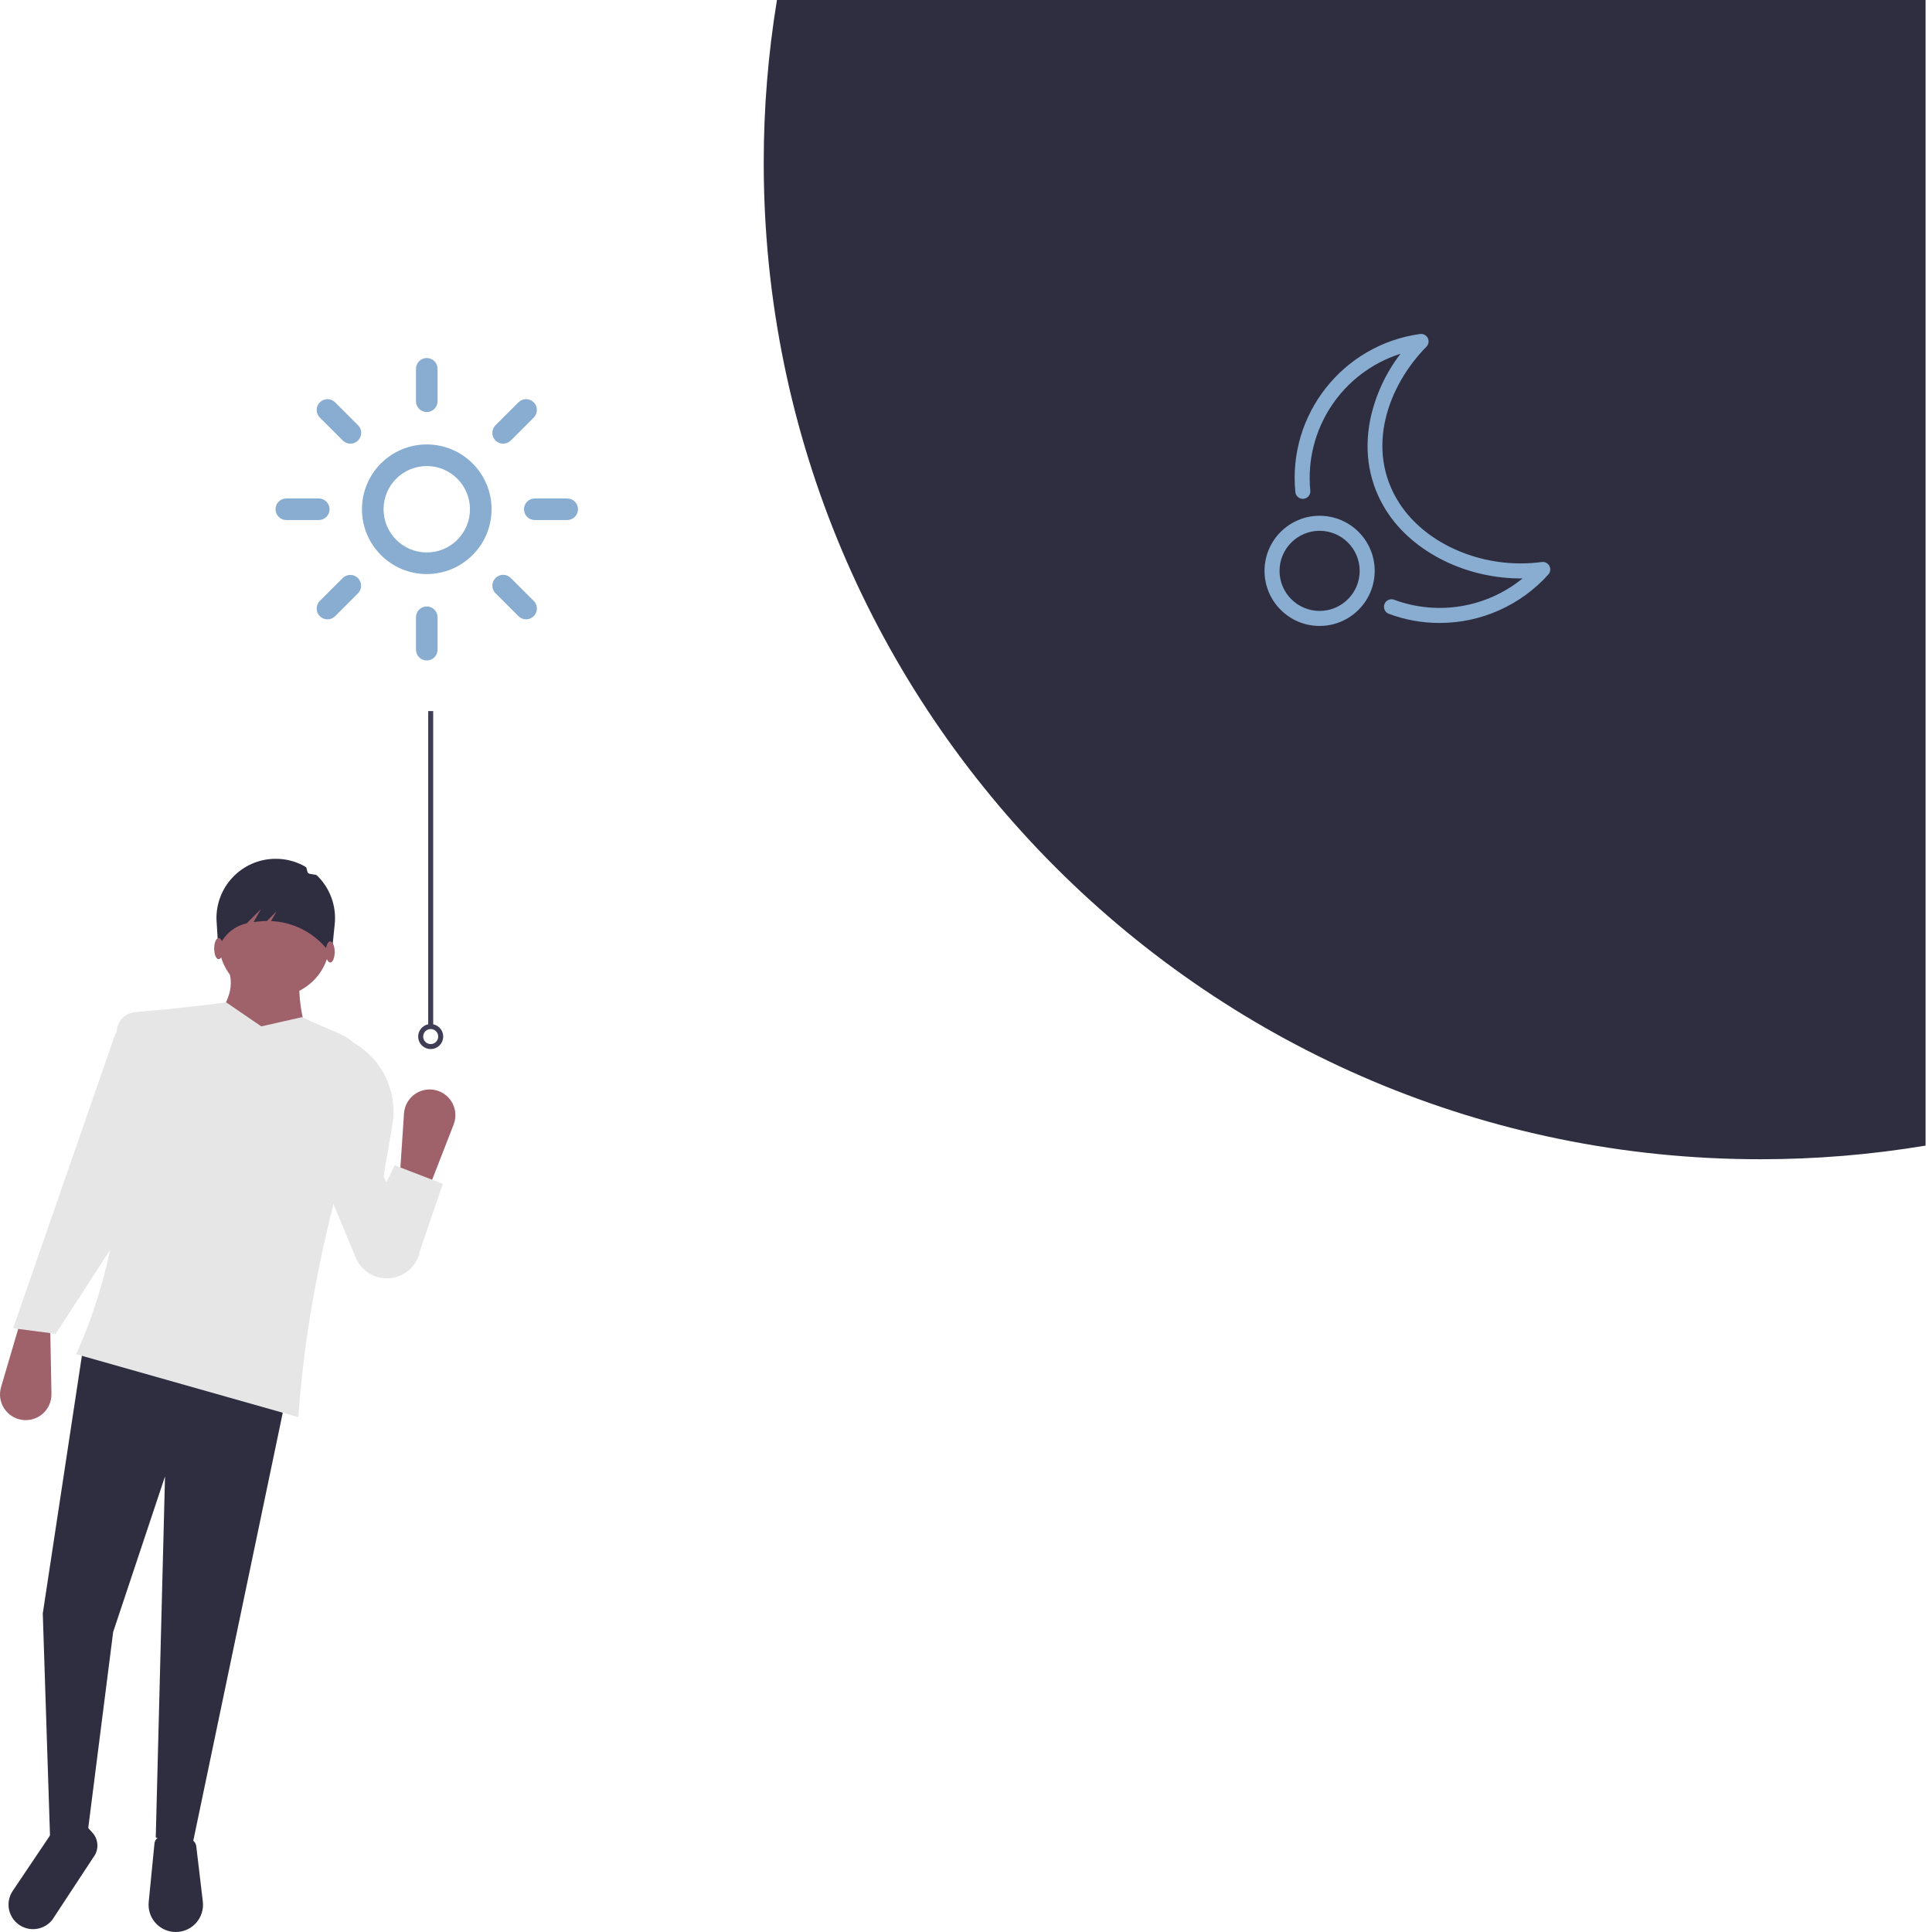
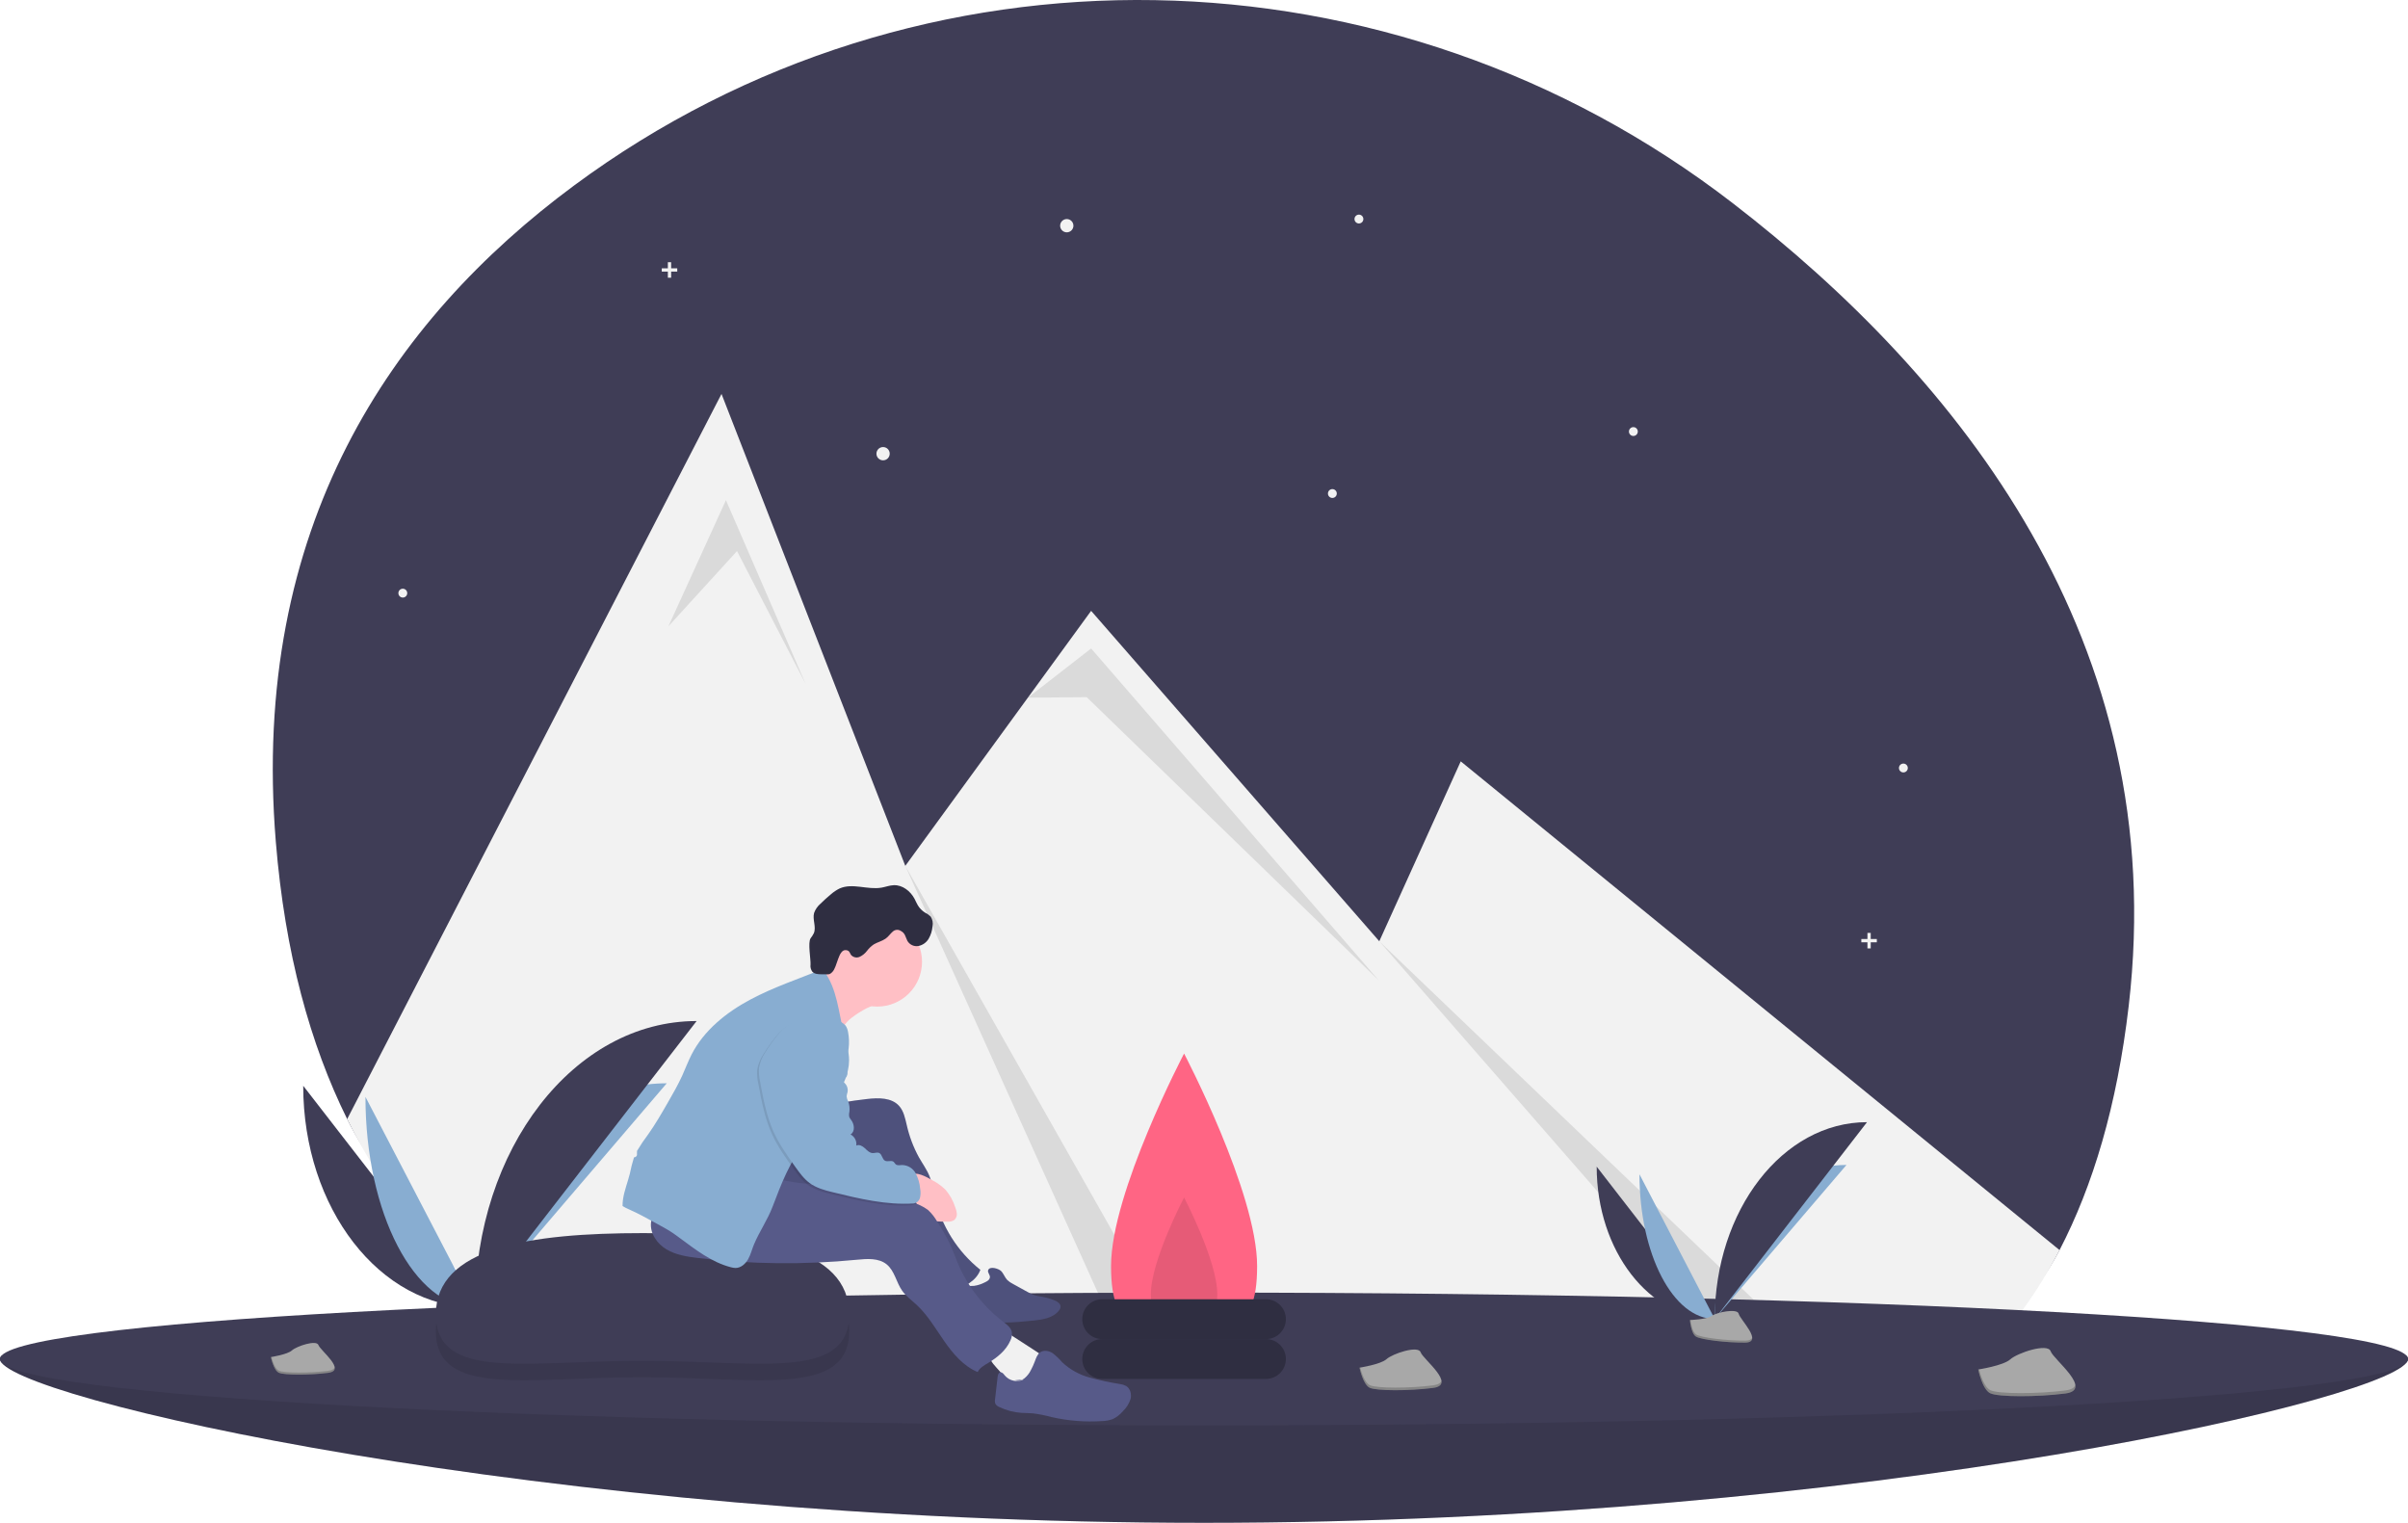
- <svg xmlns="http://www.w3.org/2000/svg" id="be0c93f6-e99a-4a4f-8486-34e03bbec6e4" data-name="Layer 1" width="769.001" height="771.636" viewBox="0 0 769.001 771.636">
-   <path d="M984.501,64.182H525.785a400.769,400.769,0,0,0-5.285,65c0,219.809,178.191,398,398,398a400.7,400.7,0,0,0,66-5.45Z" transform="translate(-215.4993 -64.18186)" fill="#2f2e41" />
-   <path d="M790.348,312.99a57.401,57.401,0,0,1-20.162-3.639,3,3,0,1,1,2.105-5.618,52.393,52.393,0,0,0,51.264-8.531c-22.038.234-43.595-10.181-54.319-26.893-6.895-10.743-9.148-23.385-6.521-36.559a65.225,65.225,0,0,1,12.089-26.276A52.051,52.051,0,0,0,738.781,260.125a3,3,0,1,1-5.971.592,58.044,58.044,0,0,1,49.792-63.138,3,3,0,0,1,2.551,5.076c-15.344,15.585-24.655,40.929-10.868,62.415,10.878,16.949,34.283,26.644,56.929,23.58a3,3,0,0,1,2.642,4.969A58.387,58.387,0,0,1,790.348,312.99Z" transform="translate(-215.4993 -64.18186)" fill="#88add1" />
-   <path d="M742.501,314.182a22,22,0,1,1,22-22A22.025,22.025,0,0,1,742.501,314.182Zm0-38a16,16,0,1,0,16,16A16.018,16.018,0,0,0,742.501,276.182Z" transform="translate(-215.4993 -64.18186)" fill="#88add1" />
-   <path d="M224.19,631.26h0a10.276,10.276,0,0,1-8.272-13.052l7.788-26.48,11.835,2.219.509,26.967A10.276,10.276,0,0,1,224.19,631.26Z" transform="translate(-215.4993 -64.18186)" fill="#9f616a" />
-   <polygon points="76.996 736.132 62.203 733.913 65.901 589.678 45.191 651.81 34.096 739.091 20.042 735.393 17.083 644.414 33.356 537.162 114.719 555.654 76.996 736.132" fill="#2f2e41" />
-   <path d="M285.704,835.818h0A10.873,10.873,0,0,1,274.831,824.945q0-.533.052-1.064l2.297-23.354a3.428,3.428,0,0,1,1.784-2.678c4.361-2.352,8.845-1.782,13.435,1.288a3.407,3.407,0,0,1,1.48,2.429l2.622,22.099a10.873,10.873,0,0,1-10.797,12.154Z" transform="translate(-215.4993 -64.18186)" fill="#2f2e41" />
-   <path d="M225.32,834.08h0a9.794,9.794,0,0,1-4.755-14.662l15.78-23.457c5.689-4.082,9.119-2.094,10.453,5.534l3.19-7.994,2.404,2.622a7.647,7.647,0,0,1,.405,9.854l-16.368,24.91A9.794,9.794,0,0,1,225.32,834.08Z" transform="translate(-215.4993 -64.18186)" fill="#2f2e41" />
-   <circle cx="109.542" cy="375.915" r="22.19" fill="#9f616a" />
-   <path d="M339.095,480.778l-37.723-7.397c4.859-10.364,8.75-13.87,4.438-25.149H336.136C333.461,459.915,336.046,470.88,339.095,480.778Z" transform="translate(-215.4993 -64.18186)" fill="#9f616a" />
-   <path d="M334.657,630.191l-88.76-25.149c17.779-39.13,21.503-82.091,16.231-127.504a8.217,8.217,0,0,1,7.207-9.116q.15-.018.3-.029c11.578-.954,23.649-2.178,36.175-3.887l14.054,9.616,16.273-3.698c5.222,2.531,10.481,4.636,15.228,6.734A19.038,19.038,0,0,1,361.714,500.571C347.251,544.248,337.57,587.511,334.657,630.191Z" transform="translate(-215.4993 -64.18186)" fill="#e6e6e6" />
-   <path d="M237.76,596.906l-17.012-2.219,40.302-116.125c2.05-5.907,7.134-9.104,13.324-9.988l5.917.74-4.438,68.789Z" transform="translate(-215.4993 -64.18186)" fill="#e6e6e6" />
-   <path d="M371.024,574.706h0a13.484,13.484,0,0,1-13.486-8.272l-16.224-39.058,13.314-48.078,3.519,2.24q.509.324,1.004.663a31.653,31.653,0,0,1,13.002,31.471l-3.472,20.361,14.323,30.753A13.484,13.484,0,0,1,371.024,574.706Z" transform="translate(-215.4993 -64.18186)" fill="#e6e6e6" />
-   <path d="M326.748,407.209h0a23.564,23.564,0,0,1,10.766,3.17c.755.439.406,2.023,1.103,2.539.878.65,2.785.255,3.563,1.017a23.615,23.615,0,0,1,7.022,19.026l-1.238,12.311-2.921-3.195a30.448,30.448,0,0,0-20.306-9.969q-.497-.034-.996-.053l2.247-3.933-3.906,3.906a38.03,38.03,0,0,0-5.321.433l2.988-5.23-5.734,5.734-0.0 0a15.331,15.331,0,0,0-10.712,8.737l-.637,1.412-.713-11.745A23.674,23.674,0,0,1,325.107,407.187Q325.927,407.17,326.748,407.209Z" transform="translate(-215.4993 -64.18186)" fill="#2f2e41" />
-   <ellipse cx="131.877" cy="380.205" rx="1.782" ry="4.233" fill="#9f616a" />
-   <ellipse cx="87.319" cy="378.868" rx="1.782" ry="4.233" fill="#9f616a" />
-   <path d="M389.533,499.601h0a10.276,10.276,0,0,1,7.134,13.707L386.659,539.031l-11.604-3.216,1.782-26.913a10.276,10.276,0,0,1,12.695-9.302Z" transform="translate(-215.4993 -64.18186)" fill="#9f616a" />
-   <polygon points="160.579 509.055 142.087 497.22 157.62 465.414 176.851 472.811 167.236 500.918 160.579 509.055" fill="#e6e6e6" />
-   <path d="M388.501,473.283V348.182h-2V473.283a5,5,0,1,0,2,0Zm-1,7.899a3,3,0,1,1,3-3A3.003,3.003,0,0,1,387.501,481.182Z" transform="translate(-215.4993 -64.18186)" fill="#3f3d56" />
-   <path d="M385.934,228.751A4.314,4.314,0,0,1,381.62,224.437V211.496a4.314,4.314,0,0,1,8.628,0V224.437A4.314,4.314,0,0,1,385.934,228.751Z" transform="translate(-215.4993 -64.18186)" fill="#88add1" />
-   <path d="M385.934,327.969a4.314,4.314,0,0,1-4.314-4.314v-12.941a4.314,4.314,0,1,1,8.628,0v12.941A4.314,4.314,0,0,1,385.934,327.969Z" transform="translate(-215.4993 -64.18186)" fill="#88add1" />
-   <path d="M416.438,241.385a4.314,4.314,0,0,1-3.05-7.364l9.151-9.151a4.314,4.314,0,0,1,6.101,6.101l-9.151,9.151A4.301,4.301,0,0,1,416.438,241.385Z" transform="translate(-215.4993 -64.18186)" fill="#88add1" />
-   <path d="M346.279,311.544a4.314,4.314,0,0,1-3.05-7.364l9.151-9.151A4.314,4.314,0,0,1,358.48,301.13l-9.151,9.151A4.301,4.301,0,0,1,346.279,311.544Z" transform="translate(-215.4993 -64.18186)" fill="#88add1" />
-   <path d="M442.014,271.889H429.072a4.314,4.314,0,0,1,0-8.628h12.942a4.314,4.314,0,1,1,0,8.628Z" transform="translate(-215.4993 -64.18186)" fill="#88add1" />
-   <path d="M342.795,271.889H329.854a4.314,4.314,0,1,1,0-8.628h12.942a4.314,4.314,0,0,1,0,8.628Z" transform="translate(-215.4993 -64.18186)" fill="#88add1" />
-   <path d="M425.589,311.544a4.3,4.3,0,0,1-3.05-1.264L413.388,301.13a4.314,4.314,0,1,1,6.101-6.101l9.151,9.151a4.314,4.314,0,0,1-3.05,7.364Z" transform="translate(-215.4993 -64.18186)" fill="#88add1" />
-   <path d="M355.43,241.385a4.3,4.3,0,0,1-3.05-1.264l-9.151-9.151a4.314,4.314,0,0,1,6.101-6.101l9.151,9.151a4.314,4.314,0,0,1-3.05,7.364Z" transform="translate(-215.4993 -64.18186)" fill="#88add1" />
-   <path d="M385.934,293.459a25.883,25.883,0,1,1,25.883-25.883A25.912,25.912,0,0,1,385.934,293.459Zm0-43.138a17.255,17.255,0,1,0,17.255,17.255A17.275,17.275,0,0,0,385.934,250.32Z" transform="translate(-215.4993 -64.18186)" fill="#88add1" />
+ <svg xmlns="http://www.w3.org/2000/svg" height="687.962" viewBox="0 0 1088 687.962" width="1088">
+   <path d="m1017.81 560.461c-5.27 45.15-16.22 81.4-31.25 110.31-20 38.52-54.21 54.04-84.77 70.28a193.277 193.277 0 0 1 -27.46 11.94c-55.61 19.3-117.85 14.18-166.74 3.99a657.296 657.296 0 0 0 -104.09-13.16q-14.97-.675-29.97-.67c-15.42.02-293.07 5.29-360.67-131.57-16.69-33.76-28.13-75-32.24-125.27-11.63-142.12 52.29-235.46 134.74-296.47 155.97-115.41 369.76-110.57 523.43 7.88 102.36 78.9 198.2 198.31 179.02 362.74z" fill="#3f3d56" transform="translate(-56 -106.0188)" />
+   <path d="m986.56 670.771c-20 38.52-47.21 64.04-77.77 80.28a193.277 193.277 0 0 1 -27.46 11.94c-55.61 19.3-117.85 14.18-166.74 3.99a657.296 657.296 0 0 0 -104.09-13.16q-14.97-.675-29.97-.67-23.13.03-46.25 1.72c-100.17 7.36-253.82-6.43-321.42-143.29l169.14-327.6 62.95 161.62 20.09 51.59 55.37-75.98 28.59-39.23 130.2 149.27 36.8-81.27 254.78 207.92 14.21 11.59z" fill="#f2f2f2" transform="translate(-56 -106.0188)" />
+   <path d="m302 282.962 26-57 36 83-31-60z" opacity=".1" />
+   <path d="m610.5 753.821q-14.97-.675-29.97-.67l-115.49-255.96z" opacity=".1" transform="translate(-56 -106.0188)" />
+   <path d="m464.411 315.191 28.589-22.229 130 150-132-128z" opacity=".1" />
+   <path d="m908.79 751.051a193.277 193.277 0 0 1 -27.46 11.94l-202.13-231.74z" opacity=".1" transform="translate(-56 -106.0188)" />
+   <circle cx="482" cy="101.962" fill="#f2f2f2" r="3" />
+   <circle cx="399" cy="204.962" fill="#f2f2f2" r="3" />
+   <circle cx="602" cy="222.962" fill="#f2f2f2" r="2" />
+   <circle cx="182" cy="267.962" fill="#f2f2f2" r="2" />
+   <circle cx="614" cy="98.962" fill="#f2f2f2" r="2" />
+   <circle cx="738" cy="194.962" fill="#f2f2f2" r="2" />
+   <circle cx="860" cy="346.962" fill="#f2f2f2" r="2" />
+   <path d="m306 121.222h-2.76v-2.76h-1.48v2.76h-2.76v1.481h2.76v2.759h1.48v-2.759h2.76z" fill="#f2f2f2" />
+   <path d="m848 424.222h-2.76v-2.76h-1.48v2.76h-2.76v1.481h2.76v2.759h1.48v-2.759h2.76z" fill="#f2f2f2" />
+   <path d="m1144 719.981c0 16.569-243.557 74-544 74s-544-57.431-544-74 243.557 14 544 14 544-30.569 544-14z" fill="#3f3d56" transform="translate(-56 -106.0188)" />
+   <path d="m1144 719.981c0 16.569-243.557 74-544 74s-544-57.431-544-74 243.557 14 544 14 544-30.569 544-14z" opacity=".1" transform="translate(-56 -106.0188)" />
+   <ellipse cx="544" cy="613.962" fill="#3f3d56" rx="544" ry="30" />
+   <path d="m624 677.981c0 33.137-14.775 24-33 24s-33 9.137-33-24 33-96 33-96 33 62.863 33 96z" fill="#ff6584" transform="translate(-56 -106.0188)" />
+   <path d="m606 690.66c0 15.062-6.716 10.909-15 10.909s-15 4.153-15-10.909 15-43.636 15-43.636 15 28.574 15 43.636z" opacity=".1" transform="translate(-56 -106.0188)" />
+   <rect fill="#2f2e41" height="18" rx="9" width="92" x="489" y="604.962" />
+   <rect fill="#2f2e41" height="18" rx="9" width="92" x="489" y="586.962" />
+   <g transform="translate(-56 -106.0188)">
+     <path d="m193 596.547c0 55.343 34.719 100.126 77.626 100.126" fill="#3f3d56" />
+     <path d="m270.626 696.673c0-55.965 38.745-101.251 86.626-101.251" fill="#88add1" />
+     <path d="m221.125 601.564c0 52.57 22.14 95.109 49.501 95.109" fill="#88add1" />
+     <path d="m270.626 696.673c0-71.511 44.783-129.377 100.126-129.377" fill="#3f3d56" />
+     <path d="m254.295 697.379s11.009-.339 14.326-2.702 16.934-5.183 17.757-1.395 16.544 18.845 4.115 18.945-28.879-1.936-32.19-3.953-4.009-10.896-4.009-10.896z" fill="#a8a8a8" />
+     <path d="m290.716 710.909c-12.429.1-28.879-1.936-32.19-3.953-2.522-1.536-3.527-7.048-3.863-9.591-.233.01-.368.014-.368.014s.697 8.879 4.009 10.896 19.761 4.053 32.19 3.953c3.588-.029 4.827-1.305 4.759-3.196-.498 1.142-1.867 1.855-4.537 1.877z" opacity=".2" />
+     <path d="m777.429 633.081c0 38.029 23.857 68.802 53.341 68.802" fill="#3f3d56" />
+     <path d="m830.769 701.882c0-38.456 26.623-69.575 59.525-69.575" fill="#88add1" />
+     <path d="m796.755 636.528c0 36.124 15.213 65.354 34.014 65.354" fill="#88add1" />
+     <path d="m830.769 701.882c0-49.139 30.773-88.901 68.802-88.901" fill="#3f3d56" />
+     <path d="m819.548 702.367s7.565-.233 9.844-1.856 11.636-3.562 12.202-.958 11.368 12.949 2.828 13.018-19.844-1.33-22.119-2.716-2.755-7.487-2.755-7.487z" fill="#a8a8a8" />
+     <path d="m844.574 711.664c-8.54.069-19.844-1.33-22.119-2.716-1.733-1.056-2.423-4.843-2.654-6.59-.16.007-.253.01-.253.01s.479 6.101 2.755 7.487 13.579 2.785 22.119 2.716c2.465-.02 3.317-.897 3.27-2.196-.342.785-1.283 1.275-3.118 1.29z" opacity=".2" />
+     <path d="m949.813 724.718s11.36-1.729 14.5-4.591 16.89-7.488 18.217-3.667 19.494 17.447 6.633 19.107-30.153 1.609-33.835-.065-5.515-10.783-5.515-10.783z" fill="#a8a8a8" />
+     <path d="m989.228 734.173c-12.86 1.659-30.153 1.609-33.835-.065-2.804-1.275-4.535-6.858-5.201-9.45-.24.04-.379.061-.379.061s1.833 9.108 5.516 10.783 20.975 1.725 33.835.065c3.712-.479 4.836-1.956 4.529-3.906-.373 1.245-1.701 2.155-4.464 2.512z" opacity=".2" />
+     <path d="m670.26 723.896s9.587-1.459 12.237-3.875 14.255-6.32 15.374-3.095 16.452 14.725 5.598 16.125-25.448 1.358-28.555-.055-4.655-9.101-4.655-9.101z" fill="#a8a8a8" />
+     <path d="m703.524 731.876c-10.853 1.4-25.448 1.358-28.555-.055-2.367-1.076-3.827-5.788-4.39-7.976-.202.033-.32.051-.32.051s1.547 7.687 4.655 9.101 17.702 1.456 28.555.055c3.133-.404 4.081-1.651 3.822-3.296-.315 1.051-1.436 1.819-3.768 2.12z" opacity=".2" />
+     <path d="m178.389 719.109s7.463-1.136 9.527-3.016 11.097-4.92 11.969-2.409 12.808 11.463 4.358 12.553-19.811 1.057-22.23-.043-3.624-7.085-3.624-7.085z" fill="#a8a8a8" />
+     <path d="m204.285 725.321c-8.449 1.09-19.811 1.057-22.23-.043-1.842-.838-2.979-4.506-3.417-6.209-.158.026-.249.04-.249.04s1.205 5.984 3.624 7.085 13.781 1.133 22.23.043c2.439-.315 3.177-1.285 2.976-2.566-.245.818-1.118 1.416-2.933 1.65z" opacity=".2" />
+     <path d="m439.696 707.337c0 30.22-42.124 20.873-93.7 20.873s-93.074 9.347-93.074-20.873 42.118-36.793 93.694-36.793 93.08 6.573 93.08 36.793z" opacity=".1" />
+     <path d="m439.696 699.897c0 30.22-42.124 20.873-93.7 20.873s-93.074 9.347-93.074-20.873 42.118-36.793 93.694-36.793 93.08 6.573 93.08 36.793z" fill="#3f3d56" />
+     <path d="m447.726 561.44a45.271 45.271 0 0 0 -7.057 4.472 15.173 15.173 0 0 0 -4.907 6.644 61.296 61.296 0 0 1 -3.038-8.98 147.824 147.824 0 0 0 -6.208-16.165 21.483 21.483 0 0 0 9.758-7.482c4.799 4.778 9.734 9.762 12.122 16.099.411 1.092 1.609 2.256 1.886 3.234.393 1.383-1.507 1.603-2.556 2.18z" fill="#ffbfc5" />
+     <path d="m492.892 677.926a44.367 44.367 0 0 1 14.418 7.715 1.505 1.505 0 0 1 .655.887c.109.831-1 1.169-1.805 1.401-2.367.681-3.879 2.905-5.622 4.645s-4.543 3.105-6.577 1.716a6.365 6.365 0 0 1 -1.381-1.455l-8.59-11.212a52.072 52.072 0 0 1 9.145-4.014" fill="#f1f1f1" />
+     <path d="m508.333 680.259c1.137 1.16 1.631 2.829 2.747 4.01a10.028 10.028 0 0 0 2.542 1.764l6.572 3.617a18.995 18.995 0 0 0 3.176 1.5 29.111 29.111 0 0 0 3.772.787 27.325 27.325 0 0 1 5.318 1.569c1.289.528 2.725 1.438 2.719 2.83a3.076 3.076 0 0 1 -.788 1.829c-2.591 3.264-7.178 3.987-11.322 4.426-8.972.949-18.152 1.66-26.923-.455a11.484 11.484 0 0 1 -4.732-2.048c-2.646-2.193-3.173-6.188-2.185-9.479a5.125 5.125 0 0 1 2.09-3.108c1.389-.796 3.12-.426 4.716-.55a14.847 14.847 0 0 0 4.863-1.549c1.003-.452 2.157-1.035 2.372-2.228.199-1.106-1.101-2.215-.827-3.203.606-2.191 4.844-.783 5.891.286z" fill="#575a89" />
+     <path d="m508.333 680.259c1.137 1.16 1.631 2.829 2.747 4.01a10.028 10.028 0 0 0 2.542 1.764l6.572 3.617a18.995 18.995 0 0 0 3.176 1.5 29.111 29.111 0 0 0 3.772.787 27.325 27.325 0 0 1 5.318 1.569c1.289.528 2.725 1.438 2.719 2.83a3.076 3.076 0 0 1 -.788 1.829c-2.591 3.264-7.178 3.987-11.322 4.426-8.972.949-18.152 1.66-26.923-.455a11.484 11.484 0 0 1 -4.732-2.048c-2.646-2.193-3.173-6.188-2.185-9.479a5.125 5.125 0 0 1 2.09-3.108c1.389-.796 3.12-.426 4.716-.55a14.847 14.847 0 0 0 4.863-1.549c1.003-.452 2.157-1.035 2.372-2.228.199-1.106-1.101-2.215-.827-3.203.606-2.191 4.844-.783 5.891.286z" opacity=".1" />
+     <path d="m523.581 716.157q1.381.909 2.76 1.822a4.942 4.942 0 0 1 2.006 1.979c.598 1.407-.211 2.999-1.111 4.234a24.353 24.353 0 0 1 -10.64 8.246 15.949 15.949 0 0 1 -4.621 1.152 1.967 1.967 0 0 1 -1.074-.136c-.841-.444-.721-1.648-.731-2.599-.029-2.761-2.115-5.004-3.989-7.032s-3.785-4.526-3.356-7.254a9.016 9.016 0 0 1 2.379-4.245 17.644 17.644 0 0 1 3.618-3.413c1.95-1.276 2.637-.589 4.472.58q5.168 3.294 10.287 6.663z" fill="#f1f1f1" />
+     <path d="m514.609 729.609a4.93 4.93 0 0 0 4.349-.981 11.071 11.071 0 0 0 2.824-3.63 30.472 30.472 0 0 0 1.748-3.849c.577-1.548 1.113-3.26 2.472-4.199 1.649-1.138 3.971-.693 5.647.406a29.624 29.624 0 0 1 4.33 4.147 29.264 29.264 0 0 0 12.295 6.841 133.696 133.696 0 0 0 13.891 2.969 7.905 7.905 0 0 1 2.673.861c1.881 1.147 2.508 3.709 1.985 5.849a13.025 13.025 0 0 1 -3.461 5.544 13.857 13.857 0 0 1 -4.6 3.562 14.612 14.612 0 0 1 -4.661.883 79.204 79.204 0 0 1 -22.979-1.799 63.028 63.028 0 0 0 -8.424-1.682c-1.733-.153-3.478-.104-5.214-.222a27.299 27.299 0 0 1 -9.944-2.623 3.52 3.52 0 0 1 -1.813-1.504 3.746 3.746 0 0 1 -.134-1.992l1.151-10.081c.1-.878.392-1.968 1.265-2.105.83-.13 1.434.72 1.956 1.378a7.122 7.122 0 0 0 8.53 1.865" fill="#575a89" />
+     <path d="m447.866 602.504c5.058-.57 10.924-.665 14.344 3.104 2.097 2.312 2.734 5.55 3.46 8.586a55.818 55.818 0 0 0 5.48 14.596c1.609 2.84 3.559 5.506 4.793 8.528 1.265 3.097 1.73 6.449 2.47 9.712a58.646 58.646 0 0 0 20.536 32.665c-1.824 4.963-7.102 7.797-12.235 9.065a5.263 5.263 0 0 1 -6.286-1.713 84.492 84.492 0 0 1 -6.698-8.205c-7.399-9.88-14.911-19.969-18.941-31.637-1.414-4.094-2.829-8.873-6.808-10.584-2.269-.976-4.864-.671-7.3-.258a99.297 99.297 0 0 0 -16.013 4.112c-5.559 1.934-11.924 4.314-17.012 1.355-3.045-1.771-4.857-5.171-5.525-8.629a37.244 37.244 0 0 1 -.014-10.528 10.833 10.833 0 0 1 1.111-4.552 9.847 9.847 0 0 1 2.659-2.691 54.935 54.935 0 0 1 14.979-8.07c5.141-1.812 10.667-2.427 16.03-3.322q5.464-.912 10.971-1.533z" fill="#575a89" />
+     <path d="m447.866 602.504c5.058-.57 10.924-.665 14.344 3.104 2.097 2.312 2.734 5.55 3.46 8.586a55.818 55.818 0 0 0 5.48 14.596c1.609 2.84 3.559 5.506 4.793 8.528 1.265 3.097 1.73 6.449 2.47 9.712a58.646 58.646 0 0 0 20.536 32.665c-1.824 4.963-7.102 7.797-12.235 9.065a5.263 5.263 0 0 1 -6.286-1.713 84.492 84.492 0 0 1 -6.698-8.205c-7.399-9.88-14.911-19.969-18.941-31.637-1.414-4.094-2.829-8.873-6.808-10.584-2.269-.976-4.864-.671-7.3-.258a99.297 99.297 0 0 0 -16.013 4.112c-5.559 1.934-11.924 4.314-17.012 1.355-3.045-1.771-4.857-5.171-5.525-8.629a37.244 37.244 0 0 1 -.014-10.528 10.833 10.833 0 0 1 1.111-4.552 9.847 9.847 0 0 1 2.659-2.691 54.935 54.935 0 0 1 14.979-8.07c5.141-1.812 10.667-2.427 16.03-3.322q5.464-.912 10.971-1.533z" opacity=".1" />
+     <path d="m476.82 638.977a26.181 26.181 0 0 1 6.391 4.54 23.099 23.099 0 0 1 4.363 7.827 9.482 9.482 0 0 1 .755 3.017 3.446 3.446 0 0 1 -1.119 2.799 4.995 4.995 0 0 1 -3.156.771q-2.2.018-4.398-.115a7.408 7.408 0 0 1 -2.604-.494 7.277 7.277 0 0 1 -2.029-1.536 28.459 28.459 0 0 1 -6.227-8.409c-1.062-2.341-2.81-7.737-1.138-10.173 1.722-2.51 7.343.74 9.163 1.773z" fill="#ffbfc5" />
+     <path d="m405.907 638.142c7.48 2.396 15.443 2.67 23.263 3.401a194.275 194.275 0 0 1 38.783 7.666 20.627 20.627 0 0 1 7.312 3.405 21.751 21.751 0 0 1 4.242 5.396 91.631 91.631 0 0 1 5.573 9.745c1.421 3.036 2.504 6.218 3.825 9.298a65.368 65.368 0 0 0 20.39 26.117c1.631 1.241 3.448 2.591 3.867 4.597a6.408 6.408 0 0 1 -.604 3.778c-1.929 4.491-5.932 7.759-10.132 10.259-1.806 1.075-3.793 2.167-4.681 4.072-6.384-2.636-11.129-8.255-15.08-13.92s-7.454-11.754-12.517-16.452c-2.23-2.07-4.764-3.872-6.518-6.358-2.677-3.795-3.401-8.986-7.005-11.915-3.63-2.95-8.837-2.548-13.492-2.092a331.089 331.089 0 0 1 -71.653-.775c-4.945-.593-10.026-1.348-14.309-3.889s-7.619-7.308-7.012-12.251c.568-4.627 4.422-8.296 8.718-10.107s9.044-2.136 13.677-2.658a144.216 144.216 0 0 0 33.354-7.316z" fill="#575a89" />
+     <path d="m337.511 647.749c.587-3.923 2.111-7.639 3.067-11.489a70.376 70.376 0 0 1 1.817-7.177c.024-.066.052-.131.076-.198a1.667 1.667 0 0 0 1.225-.701 2.058 2.058 0 0 0 .104-1.078 7.28 7.28 0 0 1 .034-1.151 82.132 82.132 0 0 1 5.121-7.591c3.239-4.589 6.045-9.466 8.845-14.336 2.296-3.992 4.596-7.991 6.496-12.185 1.425-3.145 2.624-6.395 4.199-9.468 5.608-10.937 15.688-18.992 26.531-24.781 10.4-5.553 21.643-9.296 32.578-13.711a6.518 6.518 0 0 1 .763.9c5.908 8.075 6.545 18.689 8.976 28.395.982 3.919 2.294 7.824 2.291 11.864-.004 5.963-2.854 11.511-5.686 16.759a91.306 91.306 0 0 1 -8.93 14.252c-1.673 2.071-3.516 4-5.198 6.063-6.893 8.452-10.873 18.844-14.742 29.041-2.24 5.904-5.902 11.14-8.364 16.955-.946 2.234-1.493 4.644-2.681 6.759s-3.257 3.977-5.684 3.988a8.319 8.319 0 0 1 -2.097-.328c-8.784-2.26-16.141-8.071-23.441-13.455-1.303-.961-2.614-1.913-3.981-2.78-1.38-.875-2.815-1.661-4.248-2.447q-1.629-.893-3.258-1.785c-3.559-1.95-7.124-3.903-10.832-5.553a19.508 19.508 0 0 1 -3.2-1.643 19.543 19.543 0 0 1 .217-3.118z" fill="#88add1" />
+   </g>
+   <circle cx="396.359" cy="434.511" fill="#ffbfc5" r="20.24" />
+   <path d="m465.974 531.06a4.796 4.796 0 0 0 4.984 2.343 6.985 6.985 0 0 0 4.652-3.318 13.203 13.203 0 0 0 1.724-5.583 5.847 5.847 0 0 0 -.844-4.413 9.874 9.874 0 0 0 -2.567-1.795 9.84 9.84 0 0 1 -3.197-3.237c-.567-.935-.973-1.958-1.482-2.926-1.841-3.497-5.422-6.34-9.372-6.211-1.897.062-3.705.783-5.575 1.111-6.275 1.1-13.095-2.22-18.916.37a17.627 17.627 0 0 0 -3.958 2.639q-2.458 2.027-4.725 4.272a9.78 9.78 0 0 0 -2.88 4.192c-.791 2.969 1.09 6.287-.107 9.118a13.74 13.74 0 0 1 -1.459 2.292c-1.321 1.937.114 9.498-.032 11.837a4.389 4.389 0 0 0 .81 3.243c.955 1.064 2.561 1.157 3.99 1.174l2.628.032a3.433 3.433 0 0 0 1.166-.12 3.544 3.544 0 0 0 1.322-1.019c2.185-2.303 2.659-9.833 5.833-9.805a2.326 2.326 0 0 1 1.369.355c.575.422.745 1.196 1.152 1.782a3.358 3.358 0 0 0 3.899.91 8.737 8.737 0 0 0 3.32-2.682 13.092 13.092 0 0 1 3.104-2.965c1.691-.987 3.603-1.416 5.249-2.531 1.376-.932 2.159-2.284 3.394-3.313a2.955 2.955 0 0 1 3.598-.202c1.947 1.016 2.033 2.682 2.92 4.453z" fill="#2f2e41" transform="translate(-56 -106.0188)" />
+   <path d="m419.21 566.72a32.236 32.236 0 0 1 14.103 1.133 7.465 7.465 0 0 1 3.93 2.332 7.134 7.134 0 0 1 1.12 2.944 23.793 23.793 0 0 1 -1.707 14.336 1.884 1.884 0 0 0 -.236 1.533 2.692 2.692 0 0 0 .788.78 2.786 2.786 0 0 1 -.169 4.167c-.377.276-.873.515-.947.977-.08.503.392.897.76 1.25a4.493 4.493 0 0 1 1.255 4.13 9.049 9.049 0 0 0 -.406 1.83 5.864 5.864 0 0 0 .66 2.176 9.515 9.515 0 0 1 .61 4.81 5.269 5.269 0 0 0 -.056 2.353 5.337 5.337 0 0 0 .894 1.413c1.455 1.962 1.774 5.244-.336 6.475a4.875 4.875 0 0 1 2.6 5.03c1.26-.673 2.788.187 3.837 1.156s2.122 2.154 3.549 2.225c.995.05 2.043-.466 2.95-.057 1.38.623 1.333 2.861 2.69 3.532 1.191.588 2.849-.372 3.863.485.353.298.533.76.874 1.072.77.705 1.973.405 3.016.364a7.102 7.102 0 0 1 6.022 3.677 18.024 18.024 0 0 1 2.065 7.052 9.474 9.474 0 0 1 -.078 4.053 3.481 3.481 0 0 1 -2.855 2.573c-12.421.804-24.678-2.174-36.772-5.119-3.552-.865-7.165-1.877-10.128-4.02-2.692-1.947-4.671-4.7-6.601-7.403-3.559-4.984-7.141-10.007-9.689-15.577-3.278-7.169-4.74-15.011-6.174-22.762a21.13 21.13 0 0 1 -.52-6.35 17.906 17.906 0 0 1 2.796-6.962 74.348 74.348 0 0 1 5.659-7.978 20.695 20.695 0 0 1 12.629-7.626z" opacity=".1" transform="translate(-56 -106.0188)" />
+   <path d="m420.029 565.901a32.237 32.237 0 0 1 14.103 1.133 7.465 7.465 0 0 1 3.93 2.332 7.134 7.134 0 0 1 1.12 2.944 23.793 23.793 0 0 1 -1.707 14.336 1.884 1.884 0 0 0 -.236 1.533 2.692 2.692 0 0 0 .788.78 2.786 2.786 0 0 1 -.169 4.167c-.377.276-.873.515-.947.977-.08.503.392.897.76 1.25a4.493 4.493 0 0 1 1.255 4.13 9.049 9.049 0 0 0 -.406 1.83 5.864 5.864 0 0 0 .66 2.176 9.515 9.515 0 0 1 .61 4.81 5.269 5.269 0 0 0 -.056 2.353 5.336 5.336 0 0 0 .894 1.413c1.455 1.962 1.774 5.244-.336 6.475a4.875 4.875 0 0 1 2.6 5.03c1.26-.673 2.788.187 3.837 1.156s2.122 2.154 3.549 2.225c.995.05 2.043-.466 2.95-.057 1.38.623 1.333 2.861 2.69 3.532 1.191.588 2.849-.372 3.863.485.353.298.533.76.874 1.072.77.705 1.973.405 3.016.364a7.102 7.102 0 0 1 6.022 3.677 18.024 18.024 0 0 1 2.065 7.052 9.474 9.474 0 0 1 -.078 4.053 3.481 3.481 0 0 1 -2.855 2.573c-12.421.804-24.678-2.174-36.772-5.119-3.552-.865-7.165-1.877-10.128-4.02-2.692-1.947-4.671-4.7-6.601-7.403-3.559-4.984-7.141-10.007-9.689-15.577-3.278-7.169-4.74-15.011-6.174-22.762a21.129 21.129 0 0 1 -.52-6.35 17.906 17.906 0 0 1 2.796-6.962 74.348 74.348 0 0 1 5.659-7.978 20.695 20.695 0 0 1 12.629-7.626z" fill="#88add1" transform="translate(-56 -106.0188)" />
</svg>
